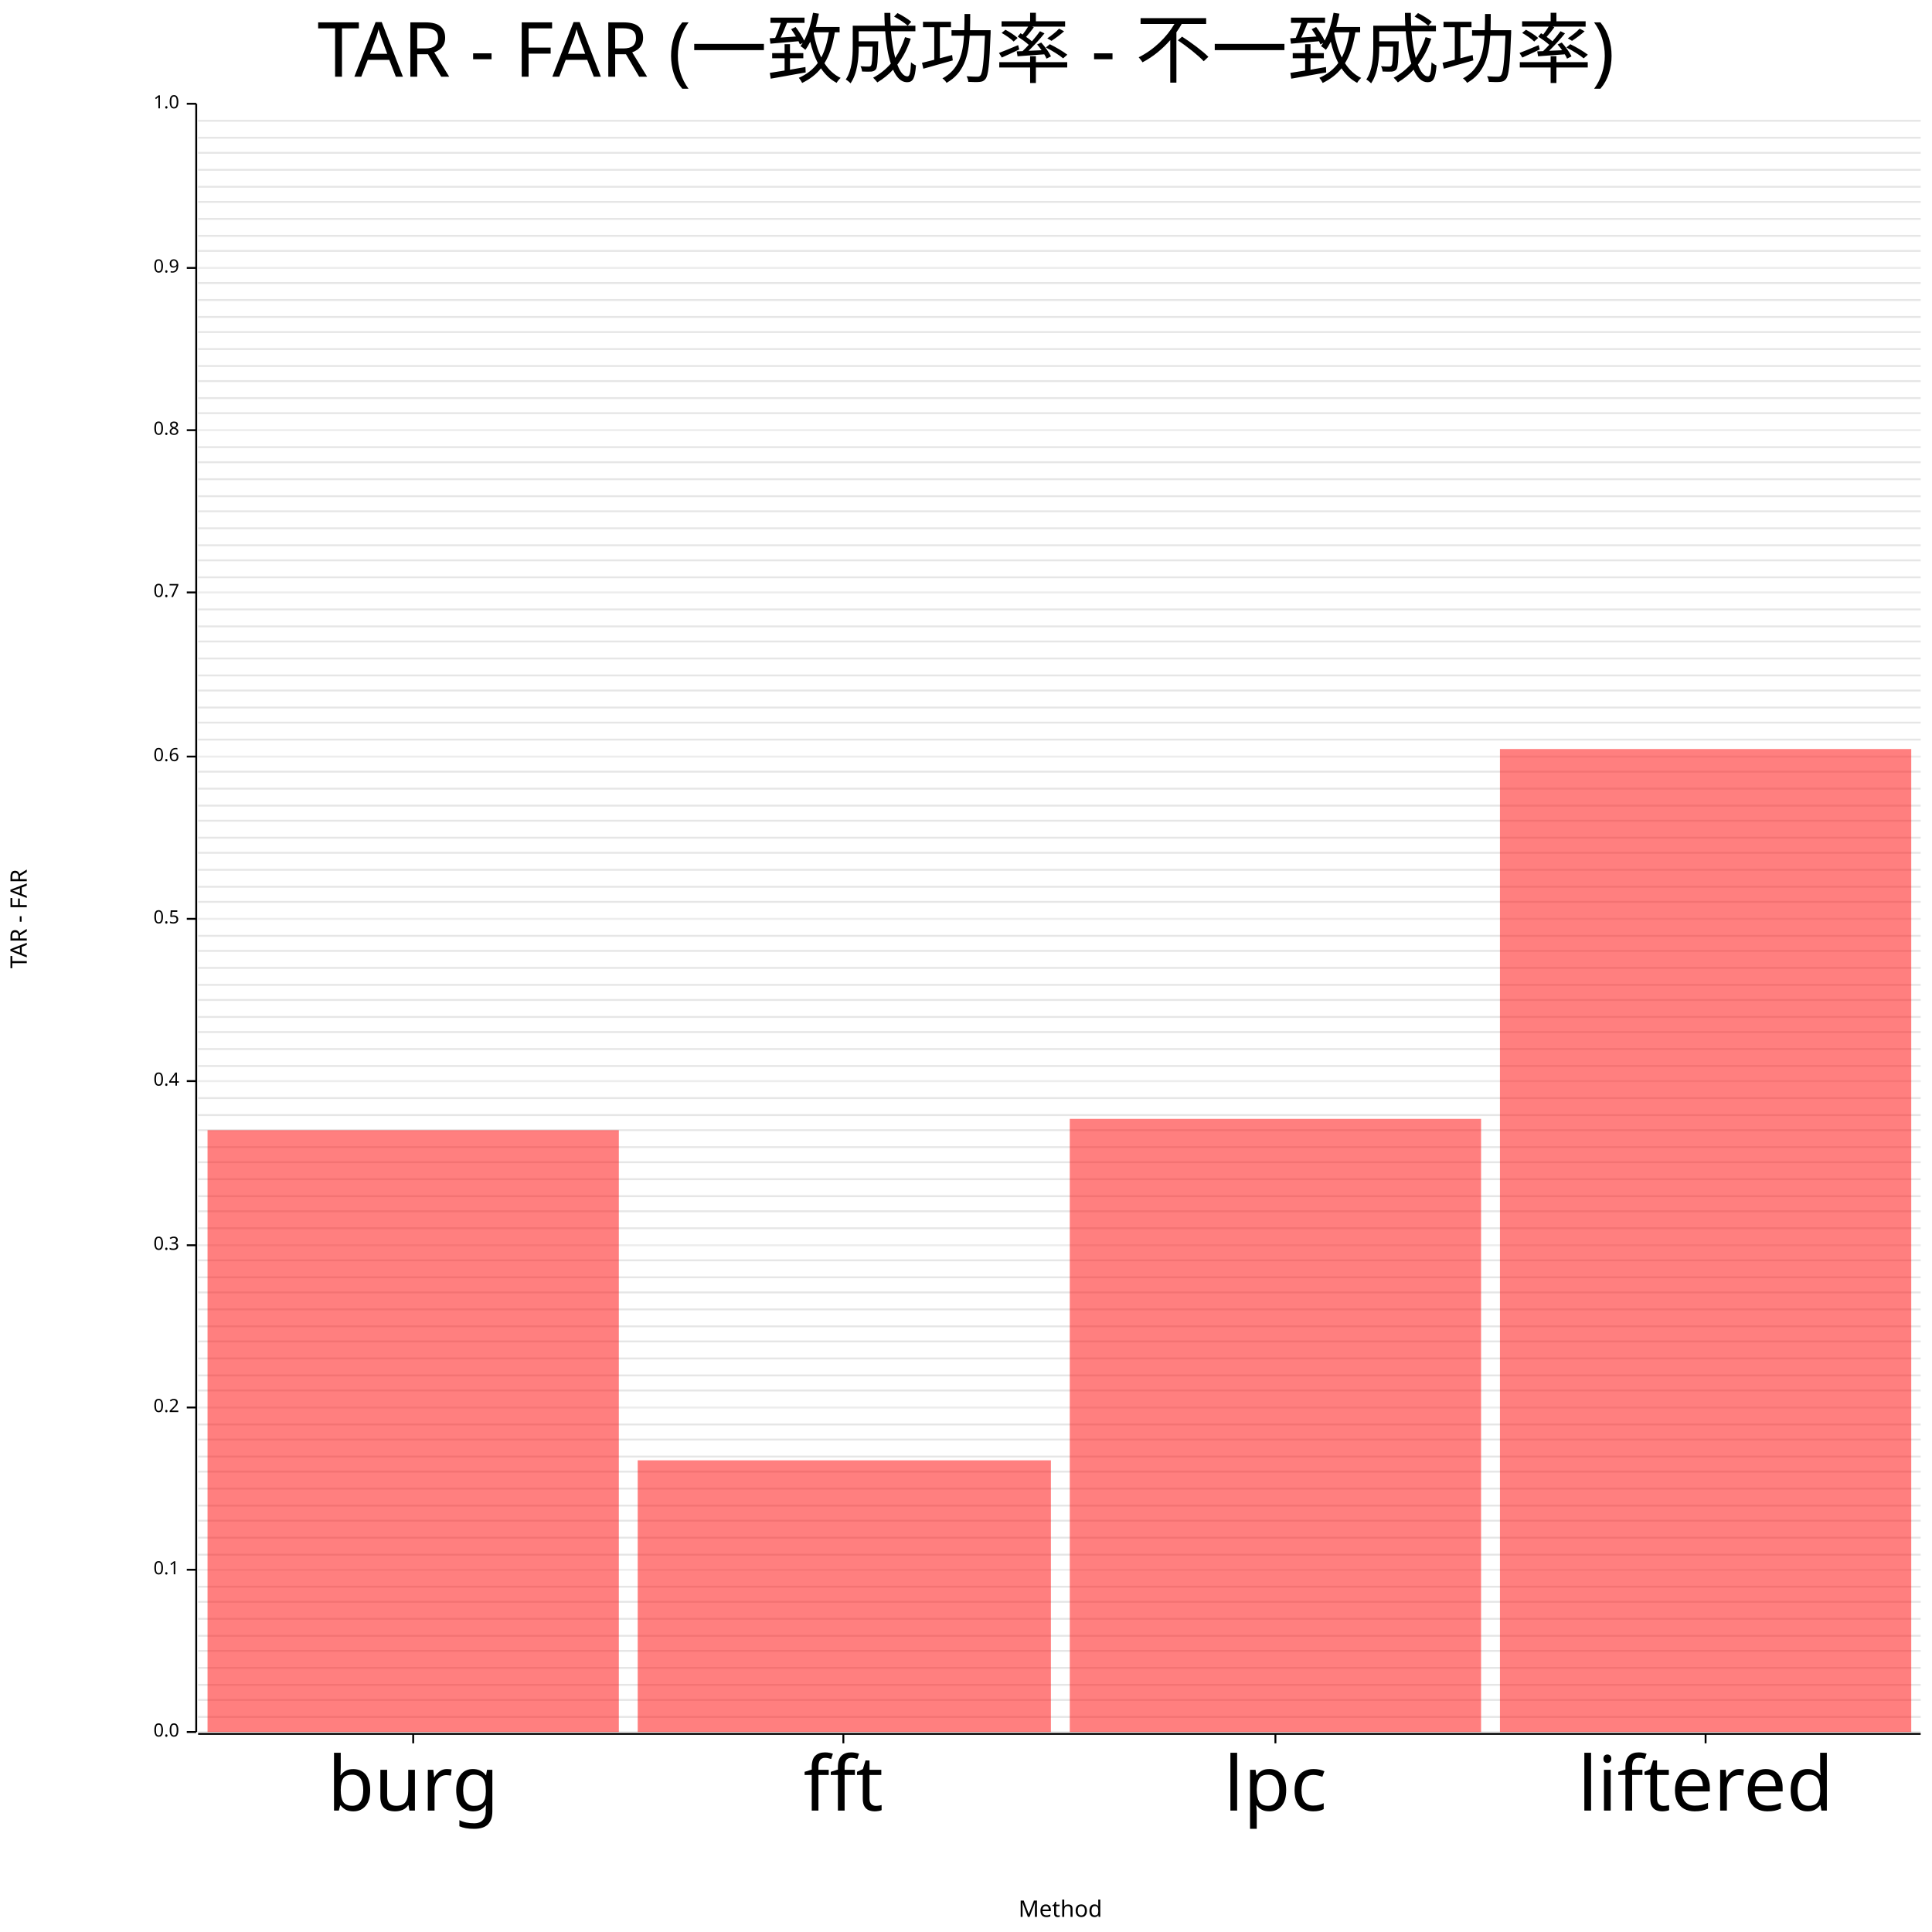
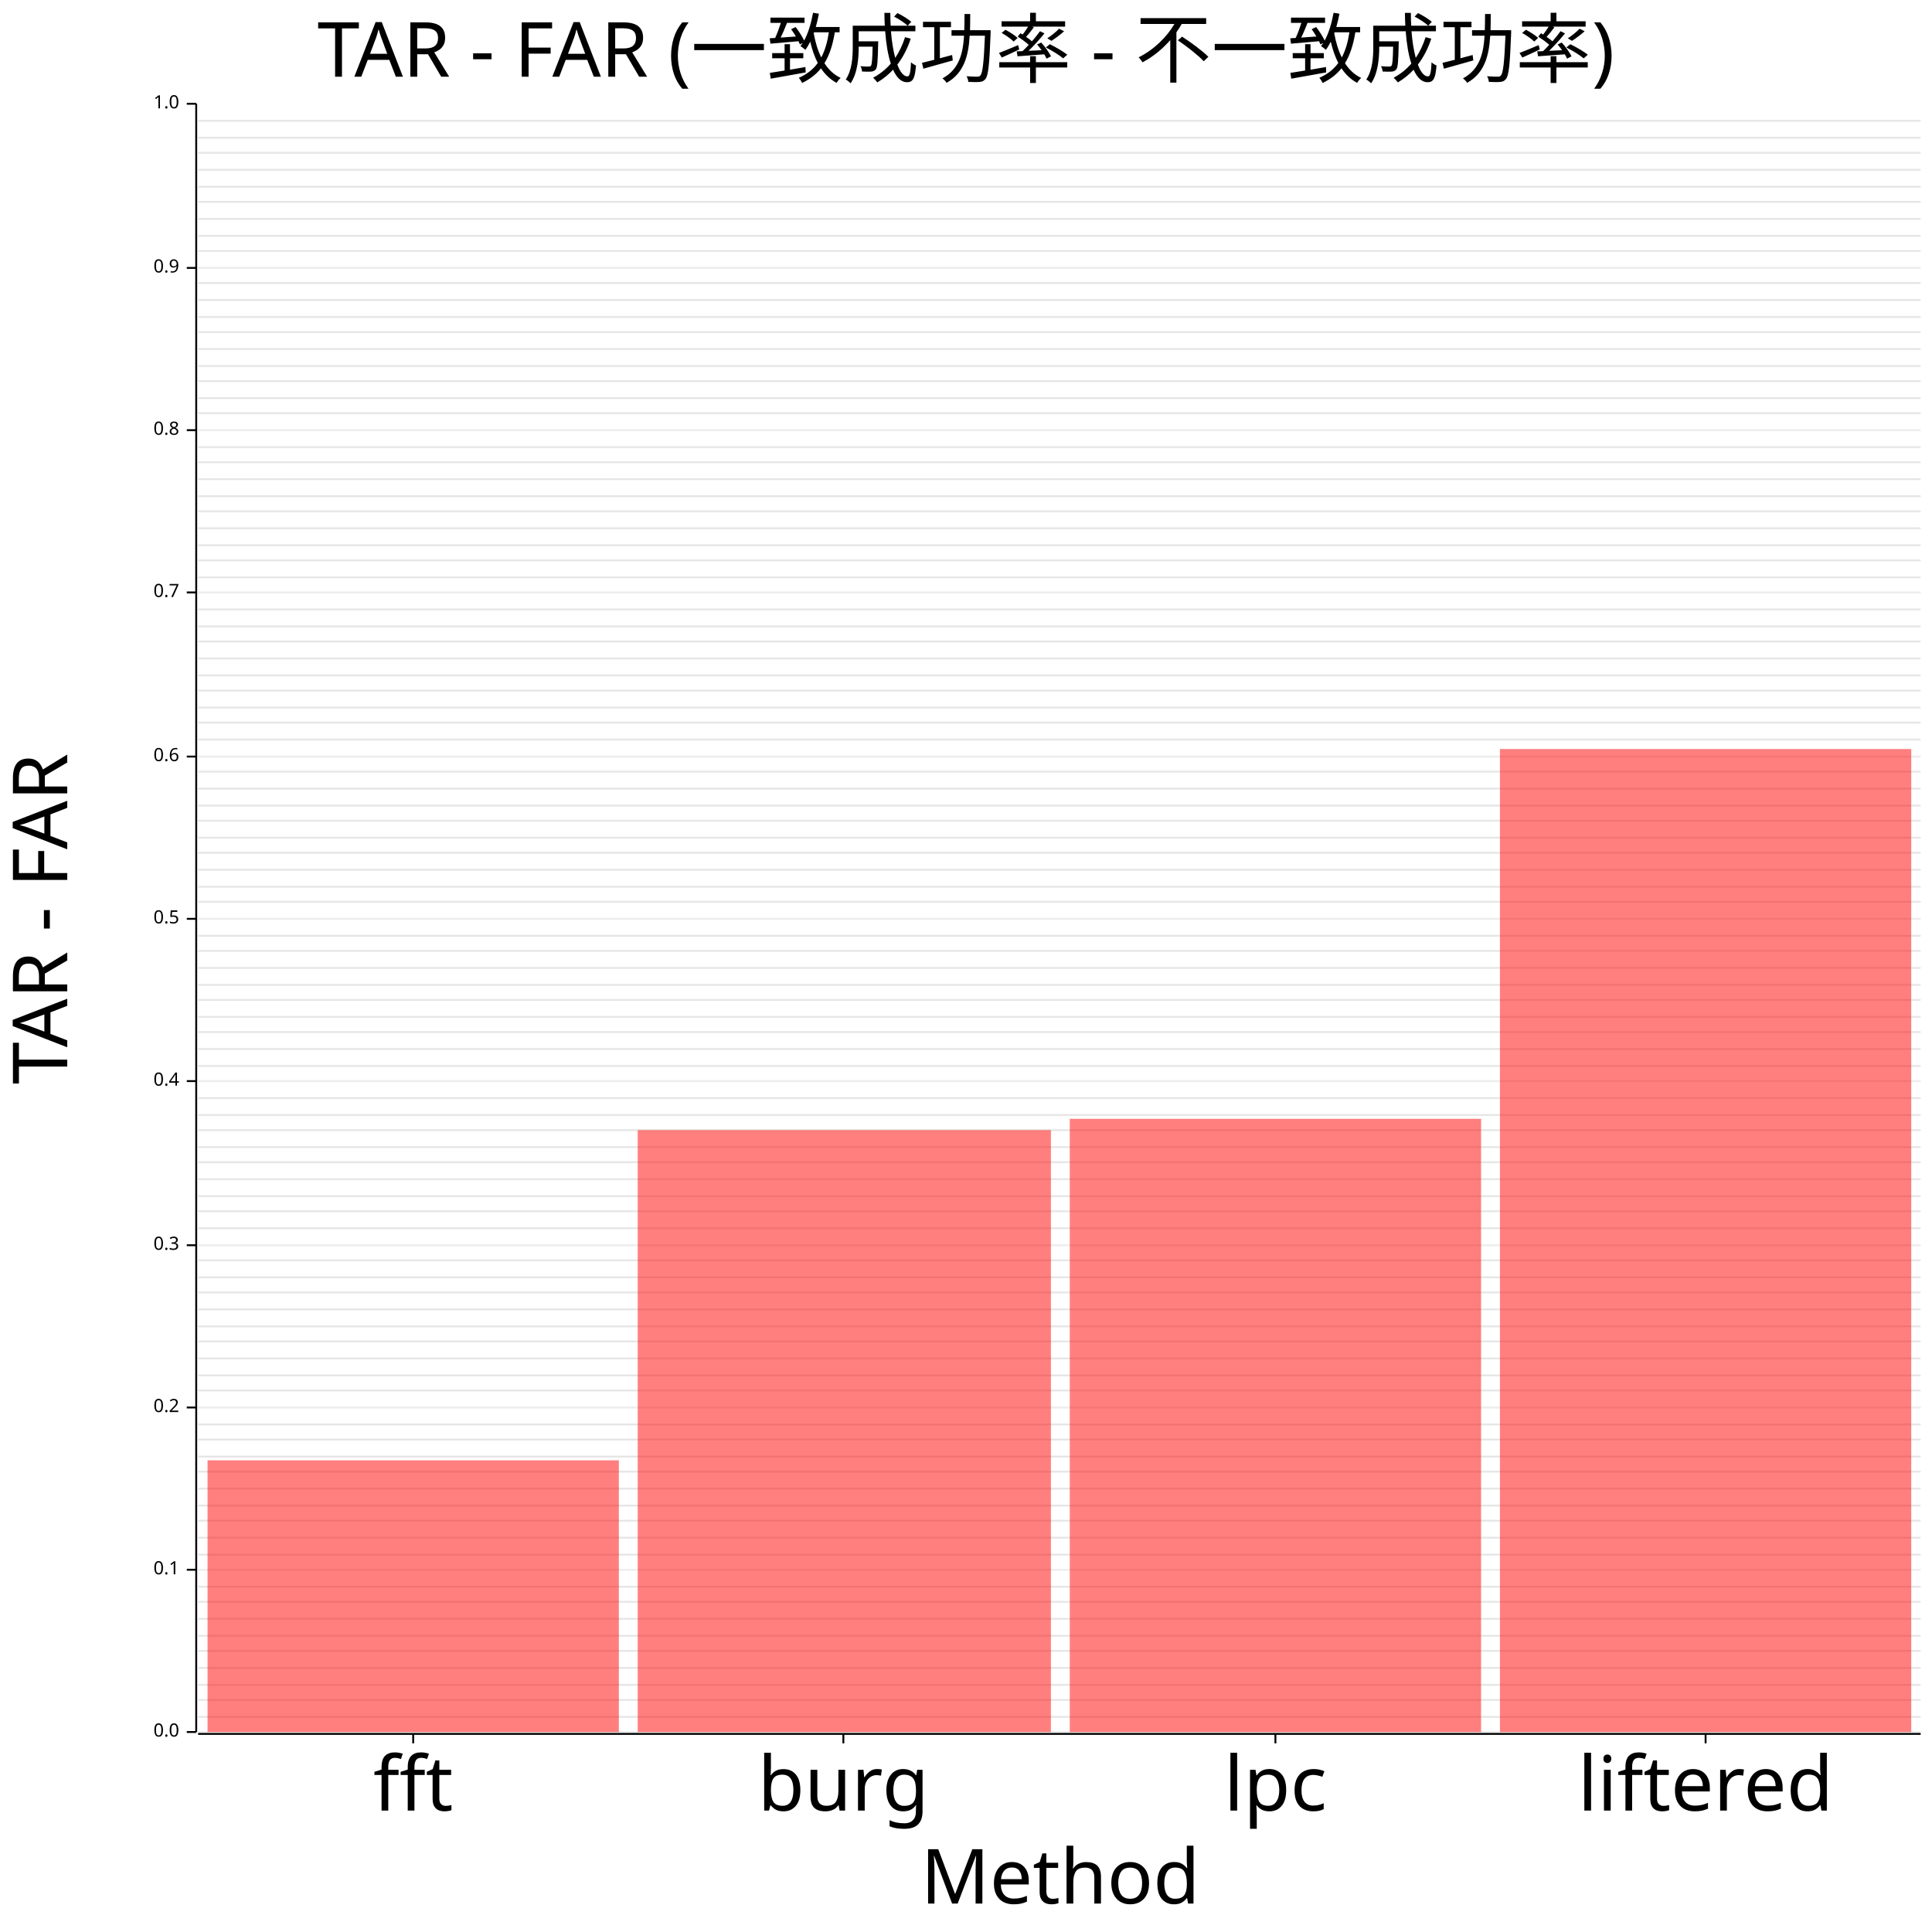
<svg xmlns="http://www.w3.org/2000/svg" width="1024" height="1024" viewBox="0 0 1024 1024">
  <rect x="0" y="0" width="1024" height="1024" opacity="1" fill="#FFFFFF" stroke="none" />
  <text x="512" y="10" dy="0.76em" text-anchor="middle" font-family="sans-serif" font-size="40.323" opacity="1" fill="#000000">
TAR - FAR (一致成功率 - 不一致成功率)
</text>
  <line opacity="0.1" stroke="#000000" stroke-width="1" x1="105" y1="918" x2="1018" y2="918" />
  <line opacity="0.1" stroke="#000000" stroke-width="1" x1="105" y1="910" x2="1018" y2="910" />
  <line opacity="0.1" stroke="#000000" stroke-width="1" x1="105" y1="901" x2="1018" y2="901" />
  <line opacity="0.1" stroke="#000000" stroke-width="1" x1="105" y1="893" x2="1018" y2="893" />
  <line opacity="0.1" stroke="#000000" stroke-width="1" x1="105" y1="884" x2="1018" y2="884" />
  <line opacity="0.1" stroke="#000000" stroke-width="1" x1="105" y1="875" x2="1018" y2="875" />
  <line opacity="0.1" stroke="#000000" stroke-width="1" x1="105" y1="867" x2="1018" y2="867" />
  <line opacity="0.1" stroke="#000000" stroke-width="1" x1="105" y1="858" x2="1018" y2="858" />
  <line opacity="0.1" stroke="#000000" stroke-width="1" x1="105" y1="849" x2="1018" y2="849" />
  <line opacity="0.1" stroke="#000000" stroke-width="1" x1="105" y1="841" x2="1018" y2="841" />
  <line opacity="0.1" stroke="#000000" stroke-width="1" x1="105" y1="832" x2="1018" y2="832" />
  <line opacity="0.1" stroke="#000000" stroke-width="1" x1="105" y1="824" x2="1018" y2="824" />
  <line opacity="0.1" stroke="#000000" stroke-width="1" x1="105" y1="815" x2="1018" y2="815" />
  <line opacity="0.1" stroke="#000000" stroke-width="1" x1="105" y1="806" x2="1018" y2="806" />
  <line opacity="0.1" stroke="#000000" stroke-width="1" x1="105" y1="798" x2="1018" y2="798" />
  <line opacity="0.1" stroke="#000000" stroke-width="1" x1="105" y1="789" x2="1018" y2="789" />
  <line opacity="0.1" stroke="#000000" stroke-width="1" x1="105" y1="780" x2="1018" y2="780" />
  <line opacity="0.1" stroke="#000000" stroke-width="1" x1="105" y1="772" x2="1018" y2="772" />
  <line opacity="0.1" stroke="#000000" stroke-width="1" x1="105" y1="763" x2="1018" y2="763" />
  <line opacity="0.1" stroke="#000000" stroke-width="1" x1="105" y1="755" x2="1018" y2="755" />
  <line opacity="0.1" stroke="#000000" stroke-width="1" x1="105" y1="746" x2="1018" y2="746" />
  <line opacity="0.1" stroke="#000000" stroke-width="1" x1="105" y1="737" x2="1018" y2="737" />
  <line opacity="0.1" stroke="#000000" stroke-width="1" x1="105" y1="729" x2="1018" y2="729" />
  <line opacity="0.1" stroke="#000000" stroke-width="1" x1="105" y1="720" x2="1018" y2="720" />
  <line opacity="0.1" stroke="#000000" stroke-width="1" x1="105" y1="711" x2="1018" y2="711" />
  <line opacity="0.1" stroke="#000000" stroke-width="1" x1="105" y1="703" x2="1018" y2="703" />
  <line opacity="0.1" stroke="#000000" stroke-width="1" x1="105" y1="694" x2="1018" y2="694" />
  <line opacity="0.1" stroke="#000000" stroke-width="1" x1="105" y1="685" x2="1018" y2="685" />
  <line opacity="0.1" stroke="#000000" stroke-width="1" x1="105" y1="677" x2="1018" y2="677" />
  <line opacity="0.1" stroke="#000000" stroke-width="1" x1="105" y1="668" x2="1018" y2="668" />
  <line opacity="0.1" stroke="#000000" stroke-width="1" x1="105" y1="660" x2="1018" y2="660" />
  <line opacity="0.1" stroke="#000000" stroke-width="1" x1="105" y1="651" x2="1018" y2="651" />
  <line opacity="0.1" stroke="#000000" stroke-width="1" x1="105" y1="642" x2="1018" y2="642" />
  <line opacity="0.1" stroke="#000000" stroke-width="1" x1="105" y1="634" x2="1018" y2="634" />
  <line opacity="0.1" stroke="#000000" stroke-width="1" x1="105" y1="625" x2="1018" y2="625" />
  <line opacity="0.1" stroke="#000000" stroke-width="1" x1="105" y1="616" x2="1018" y2="616" />
  <line opacity="0.1" stroke="#000000" stroke-width="1" x1="105" y1="608" x2="1018" y2="608" />
  <line opacity="0.1" stroke="#000000" stroke-width="1" x1="105" y1="599" x2="1018" y2="599" />
  <line opacity="0.1" stroke="#000000" stroke-width="1" x1="105" y1="591" x2="1018" y2="591" />
  <line opacity="0.1" stroke="#000000" stroke-width="1" x1="105" y1="582" x2="1018" y2="582" />
  <line opacity="0.1" stroke="#000000" stroke-width="1" x1="105" y1="573" x2="1018" y2="573" />
  <line opacity="0.1" stroke="#000000" stroke-width="1" x1="105" y1="565" x2="1018" y2="565" />
  <line opacity="0.1" stroke="#000000" stroke-width="1" x1="105" y1="556" x2="1018" y2="556" />
  <line opacity="0.1" stroke="#000000" stroke-width="1" x1="105" y1="547" x2="1018" y2="547" />
  <line opacity="0.1" stroke="#000000" stroke-width="1" x1="105" y1="539" x2="1018" y2="539" />
  <line opacity="0.1" stroke="#000000" stroke-width="1" x1="105" y1="530" x2="1018" y2="530" />
  <line opacity="0.1" stroke="#000000" stroke-width="1" x1="105" y1="522" x2="1018" y2="522" />
  <line opacity="0.1" stroke="#000000" stroke-width="1" x1="105" y1="513" x2="1018" y2="513" />
  <line opacity="0.1" stroke="#000000" stroke-width="1" x1="105" y1="504" x2="1018" y2="504" />
  <line opacity="0.1" stroke="#000000" stroke-width="1" x1="105" y1="496" x2="1018" y2="496" />
  <line opacity="0.1" stroke="#000000" stroke-width="1" x1="105" y1="487" x2="1018" y2="487" />
  <line opacity="0.1" stroke="#000000" stroke-width="1" x1="105" y1="478" x2="1018" y2="478" />
  <line opacity="0.1" stroke="#000000" stroke-width="1" x1="105" y1="470" x2="1018" y2="470" />
  <line opacity="0.1" stroke="#000000" stroke-width="1" x1="105" y1="461" x2="1018" y2="461" />
  <line opacity="0.1" stroke="#000000" stroke-width="1" x1="105" y1="452" x2="1018" y2="452" />
  <line opacity="0.1" stroke="#000000" stroke-width="1" x1="105" y1="444" x2="1018" y2="444" />
  <line opacity="0.1" stroke="#000000" stroke-width="1" x1="105" y1="435" x2="1018" y2="435" />
  <line opacity="0.1" stroke="#000000" stroke-width="1" x1="105" y1="427" x2="1018" y2="427" />
  <line opacity="0.1" stroke="#000000" stroke-width="1" x1="105" y1="418" x2="1018" y2="418" />
  <line opacity="0.1" stroke="#000000" stroke-width="1" x1="105" y1="409" x2="1018" y2="409" />
  <line opacity="0.1" stroke="#000000" stroke-width="1" x1="105" y1="401" x2="1018" y2="401" />
  <line opacity="0.1" stroke="#000000" stroke-width="1" x1="105" y1="392" x2="1018" y2="392" />
  <line opacity="0.1" stroke="#000000" stroke-width="1" x1="105" y1="383" x2="1018" y2="383" />
  <line opacity="0.1" stroke="#000000" stroke-width="1" x1="105" y1="375" x2="1018" y2="375" />
  <line opacity="0.1" stroke="#000000" stroke-width="1" x1="105" y1="366" x2="1018" y2="366" />
  <line opacity="0.1" stroke="#000000" stroke-width="1" x1="105" y1="358" x2="1018" y2="358" />
  <line opacity="0.1" stroke="#000000" stroke-width="1" x1="105" y1="349" x2="1018" y2="349" />
  <line opacity="0.1" stroke="#000000" stroke-width="1" x1="105" y1="340" x2="1018" y2="340" />
  <line opacity="0.1" stroke="#000000" stroke-width="1" x1="105" y1="332" x2="1018" y2="332" />
  <line opacity="0.1" stroke="#000000" stroke-width="1" x1="105" y1="323" x2="1018" y2="323" />
  <line opacity="0.1" stroke="#000000" stroke-width="1" x1="105" y1="314" x2="1018" y2="314" />
  <line opacity="0.1" stroke="#000000" stroke-width="1" x1="105" y1="306" x2="1018" y2="306" />
  <line opacity="0.1" stroke="#000000" stroke-width="1" x1="105" y1="297" x2="1018" y2="297" />
  <line opacity="0.1" stroke="#000000" stroke-width="1" x1="105" y1="289" x2="1018" y2="289" />
  <line opacity="0.1" stroke="#000000" stroke-width="1" x1="105" y1="280" x2="1018" y2="280" />
  <line opacity="0.1" stroke="#000000" stroke-width="1" x1="105" y1="271" x2="1018" y2="271" />
  <line opacity="0.1" stroke="#000000" stroke-width="1" x1="105" y1="263" x2="1018" y2="263" />
  <line opacity="0.1" stroke="#000000" stroke-width="1" x1="105" y1="254" x2="1018" y2="254" />
  <line opacity="0.1" stroke="#000000" stroke-width="1" x1="105" y1="245" x2="1018" y2="245" />
  <line opacity="0.1" stroke="#000000" stroke-width="1" x1="105" y1="237" x2="1018" y2="237" />
  <line opacity="0.1" stroke="#000000" stroke-width="1" x1="105" y1="228" x2="1018" y2="228" />
  <line opacity="0.1" stroke="#000000" stroke-width="1" x1="105" y1="219" x2="1018" y2="219" />
  <line opacity="0.1" stroke="#000000" stroke-width="1" x1="105" y1="211" x2="1018" y2="211" />
  <line opacity="0.1" stroke="#000000" stroke-width="1" x1="105" y1="202" x2="1018" y2="202" />
  <line opacity="0.1" stroke="#000000" stroke-width="1" x1="105" y1="194" x2="1018" y2="194" />
  <line opacity="0.1" stroke="#000000" stroke-width="1" x1="105" y1="185" x2="1018" y2="185" />
  <line opacity="0.1" stroke="#000000" stroke-width="1" x1="105" y1="176" x2="1018" y2="176" />
  <line opacity="0.1" stroke="#000000" stroke-width="1" x1="105" y1="168" x2="1018" y2="168" />
  <line opacity="0.1" stroke="#000000" stroke-width="1" x1="105" y1="159" x2="1018" y2="159" />
  <line opacity="0.1" stroke="#000000" stroke-width="1" x1="105" y1="150" x2="1018" y2="150" />
  <line opacity="0.1" stroke="#000000" stroke-width="1" x1="105" y1="142" x2="1018" y2="142" />
  <line opacity="0.1" stroke="#000000" stroke-width="1" x1="105" y1="133" x2="1018" y2="133" />
  <line opacity="0.1" stroke="#000000" stroke-width="1" x1="105" y1="125" x2="1018" y2="125" />
  <line opacity="0.1" stroke="#000000" stroke-width="1" x1="105" y1="116" x2="1018" y2="116" />
  <line opacity="0.1" stroke="#000000" stroke-width="1" x1="105" y1="107" x2="1018" y2="107" />
  <line opacity="0.1" stroke="#000000" stroke-width="1" x1="105" y1="99" x2="1018" y2="99" />
  <line opacity="0.1" stroke="#000000" stroke-width="1" x1="105" y1="90" x2="1018" y2="90" />
  <line opacity="0.1" stroke="#000000" stroke-width="1" x1="105" y1="81" x2="1018" y2="81" />
  <line opacity="0.1" stroke="#000000" stroke-width="1" x1="105" y1="73" x2="1018" y2="73" />
  <line opacity="0.1" stroke="#000000" stroke-width="1" x1="105" y1="64" x2="1018" y2="64" />
-   <text x="5" y="487" dy="0.76em" text-anchor="middle" font-family="sans-serif" font-size="12.097" opacity="1" fill="#000000" transform="rotate(270, 5, 487)">
+   <text x="5" y="487" dy="0.76em" text-anchor="middle" font-family="sans-serif" font-size="40.323" opacity="1" fill="#000000" transform="rotate(270, 5, 487)">
TAR - FAR
</text>
-   <text x="562" y="1019" dy="-0.5ex" text-anchor="middle" font-family="sans-serif" font-size="12.097" opacity="1" fill="#000000">
+   <text x="562" y="1019" dy="-0.5ex" text-anchor="middle" font-family="sans-serif" font-size="40.323" opacity="1" fill="#000000">
Method
</text>
  <line opacity="0.3" stroke="#FFFFFF" stroke-width="1" x1="105" y1="918" x2="1018" y2="918" />
  <line opacity="0.3" stroke="#FFFFFF" stroke-width="1" x1="105" y1="832" x2="1018" y2="832" />
  <line opacity="0.3" stroke="#FFFFFF" stroke-width="1" x1="105" y1="746" x2="1018" y2="746" />
  <line opacity="0.3" stroke="#FFFFFF" stroke-width="1" x1="105" y1="660" x2="1018" y2="660" />
  <line opacity="0.3" stroke="#FFFFFF" stroke-width="1" x1="105" y1="573" x2="1018" y2="573" />
  <line opacity="0.3" stroke="#FFFFFF" stroke-width="1" x1="105" y1="487" x2="1018" y2="487" />
  <line opacity="0.3" stroke="#FFFFFF" stroke-width="1" x1="105" y1="401" x2="1018" y2="401" />
  <line opacity="0.3" stroke="#FFFFFF" stroke-width="1" x1="105" y1="314" x2="1018" y2="314" />
  <line opacity="0.3" stroke="#FFFFFF" stroke-width="1" x1="105" y1="228" x2="1018" y2="228" />
  <line opacity="0.3" stroke="#FFFFFF" stroke-width="1" x1="105" y1="142" x2="1018" y2="142" />
  <line opacity="0.3" stroke="#FFFFFF" stroke-width="1" x1="105" y1="55" x2="1018" y2="55" />
  <polyline fill="none" opacity="1" stroke="#000000" stroke-width="1" points="104,55 104,918 " />
  <text x="95" y="918" dy="0.5ex" text-anchor="end" font-family="sans-serif" font-size="9.677" opacity="1" fill="#000000">
0.0
</text>
  <polyline fill="none" opacity="1" stroke="#000000" stroke-width="1" points="99,918 104,918 " />
  <text x="95" y="832" dy="0.5ex" text-anchor="end" font-family="sans-serif" font-size="9.677" opacity="1" fill="#000000">
0.1
</text>
  <polyline fill="none" opacity="1" stroke="#000000" stroke-width="1" points="99,832 104,832 " />
  <text x="95" y="746" dy="0.5ex" text-anchor="end" font-family="sans-serif" font-size="9.677" opacity="1" fill="#000000">
0.2
</text>
  <polyline fill="none" opacity="1" stroke="#000000" stroke-width="1" points="99,746 104,746 " />
  <text x="95" y="660" dy="0.5ex" text-anchor="end" font-family="sans-serif" font-size="9.677" opacity="1" fill="#000000">
0.3
</text>
  <polyline fill="none" opacity="1" stroke="#000000" stroke-width="1" points="99,660 104,660 " />
  <text x="95" y="573" dy="0.5ex" text-anchor="end" font-family="sans-serif" font-size="9.677" opacity="1" fill="#000000">
0.4
</text>
  <polyline fill="none" opacity="1" stroke="#000000" stroke-width="1" points="99,573 104,573 " />
  <text x="95" y="487" dy="0.5ex" text-anchor="end" font-family="sans-serif" font-size="9.677" opacity="1" fill="#000000">
0.5
</text>
  <polyline fill="none" opacity="1" stroke="#000000" stroke-width="1" points="99,487 104,487 " />
  <text x="95" y="401" dy="0.5ex" text-anchor="end" font-family="sans-serif" font-size="9.677" opacity="1" fill="#000000">
0.6
</text>
  <polyline fill="none" opacity="1" stroke="#000000" stroke-width="1" points="99,401 104,401 " />
  <text x="95" y="314" dy="0.5ex" text-anchor="end" font-family="sans-serif" font-size="9.677" opacity="1" fill="#000000">
0.7
</text>
  <polyline fill="none" opacity="1" stroke="#000000" stroke-width="1" points="99,314 104,314 " />
  <text x="95" y="228" dy="0.5ex" text-anchor="end" font-family="sans-serif" font-size="9.677" opacity="1" fill="#000000">
0.8
</text>
  <polyline fill="none" opacity="1" stroke="#000000" stroke-width="1" points="99,228 104,228 " />
  <text x="95" y="142" dy="0.5ex" text-anchor="end" font-family="sans-serif" font-size="9.677" opacity="1" fill="#000000">
0.9
</text>
  <polyline fill="none" opacity="1" stroke="#000000" stroke-width="1" points="99,142 104,142 " />
  <text x="95" y="55" dy="0.5ex" text-anchor="end" font-family="sans-serif" font-size="9.677" opacity="1" fill="#000000">
1.0
</text>
  <polyline fill="none" opacity="1" stroke="#000000" stroke-width="1" points="99,55 104,55 " />
  <polyline fill="none" opacity="1" stroke="#000000" stroke-width="1" points="105,919 1018,919 " />
  <text x="219" y="929" dy="0.76em" text-anchor="middle" font-family="sans-serif" font-size="40.323" opacity="1" fill="#000000">
- burg
+ fft
</text>
  <polyline fill="none" opacity="1" stroke="#000000" stroke-width="1" points="219,919 219,924 " />
  <text x="447" y="929" dy="0.76em" text-anchor="middle" font-family="sans-serif" font-size="40.323" opacity="1" fill="#000000">
- fft
+ burg
</text>
  <polyline fill="none" opacity="1" stroke="#000000" stroke-width="1" points="447,919 447,924 " />
  <text x="676" y="929" dy="0.76em" text-anchor="middle" font-family="sans-serif" font-size="40.323" opacity="1" fill="#000000">
lpc
</text>
  <polyline fill="none" opacity="1" stroke="#000000" stroke-width="1" points="676,919 676,924 " />
  <text x="904" y="929" dy="0.76em" text-anchor="middle" font-family="sans-serif" font-size="40.323" opacity="1" fill="#000000">
liftered
</text>
  <polyline fill="none" opacity="1" stroke="#000000" stroke-width="1" points="904,919 904,924 " />
+   <rect x="338" y="599" width="219" height="319" opacity="0.5" fill="#FF0000" stroke="none" />
+   <rect x="795" y="397" width="218" height="521" opacity="0.5" fill="#FF0000" stroke="none" />
  <rect x="567" y="593" width="218" height="325" opacity="0.5" fill="#FF0000" stroke="none" />
-   <rect x="795" y="397" width="218" height="521" opacity="0.5" fill="#FF0000" stroke="none" />
-   <rect x="338" y="774" width="219" height="144" opacity="0.5" fill="#FF0000" stroke="none" />
-   <rect x="110" y="599" width="218" height="319" opacity="0.5" fill="#FF0000" stroke="none" />
+   <rect x="110" y="774" width="218" height="144" opacity="0.5" fill="#FF0000" stroke="none" />
</svg>
